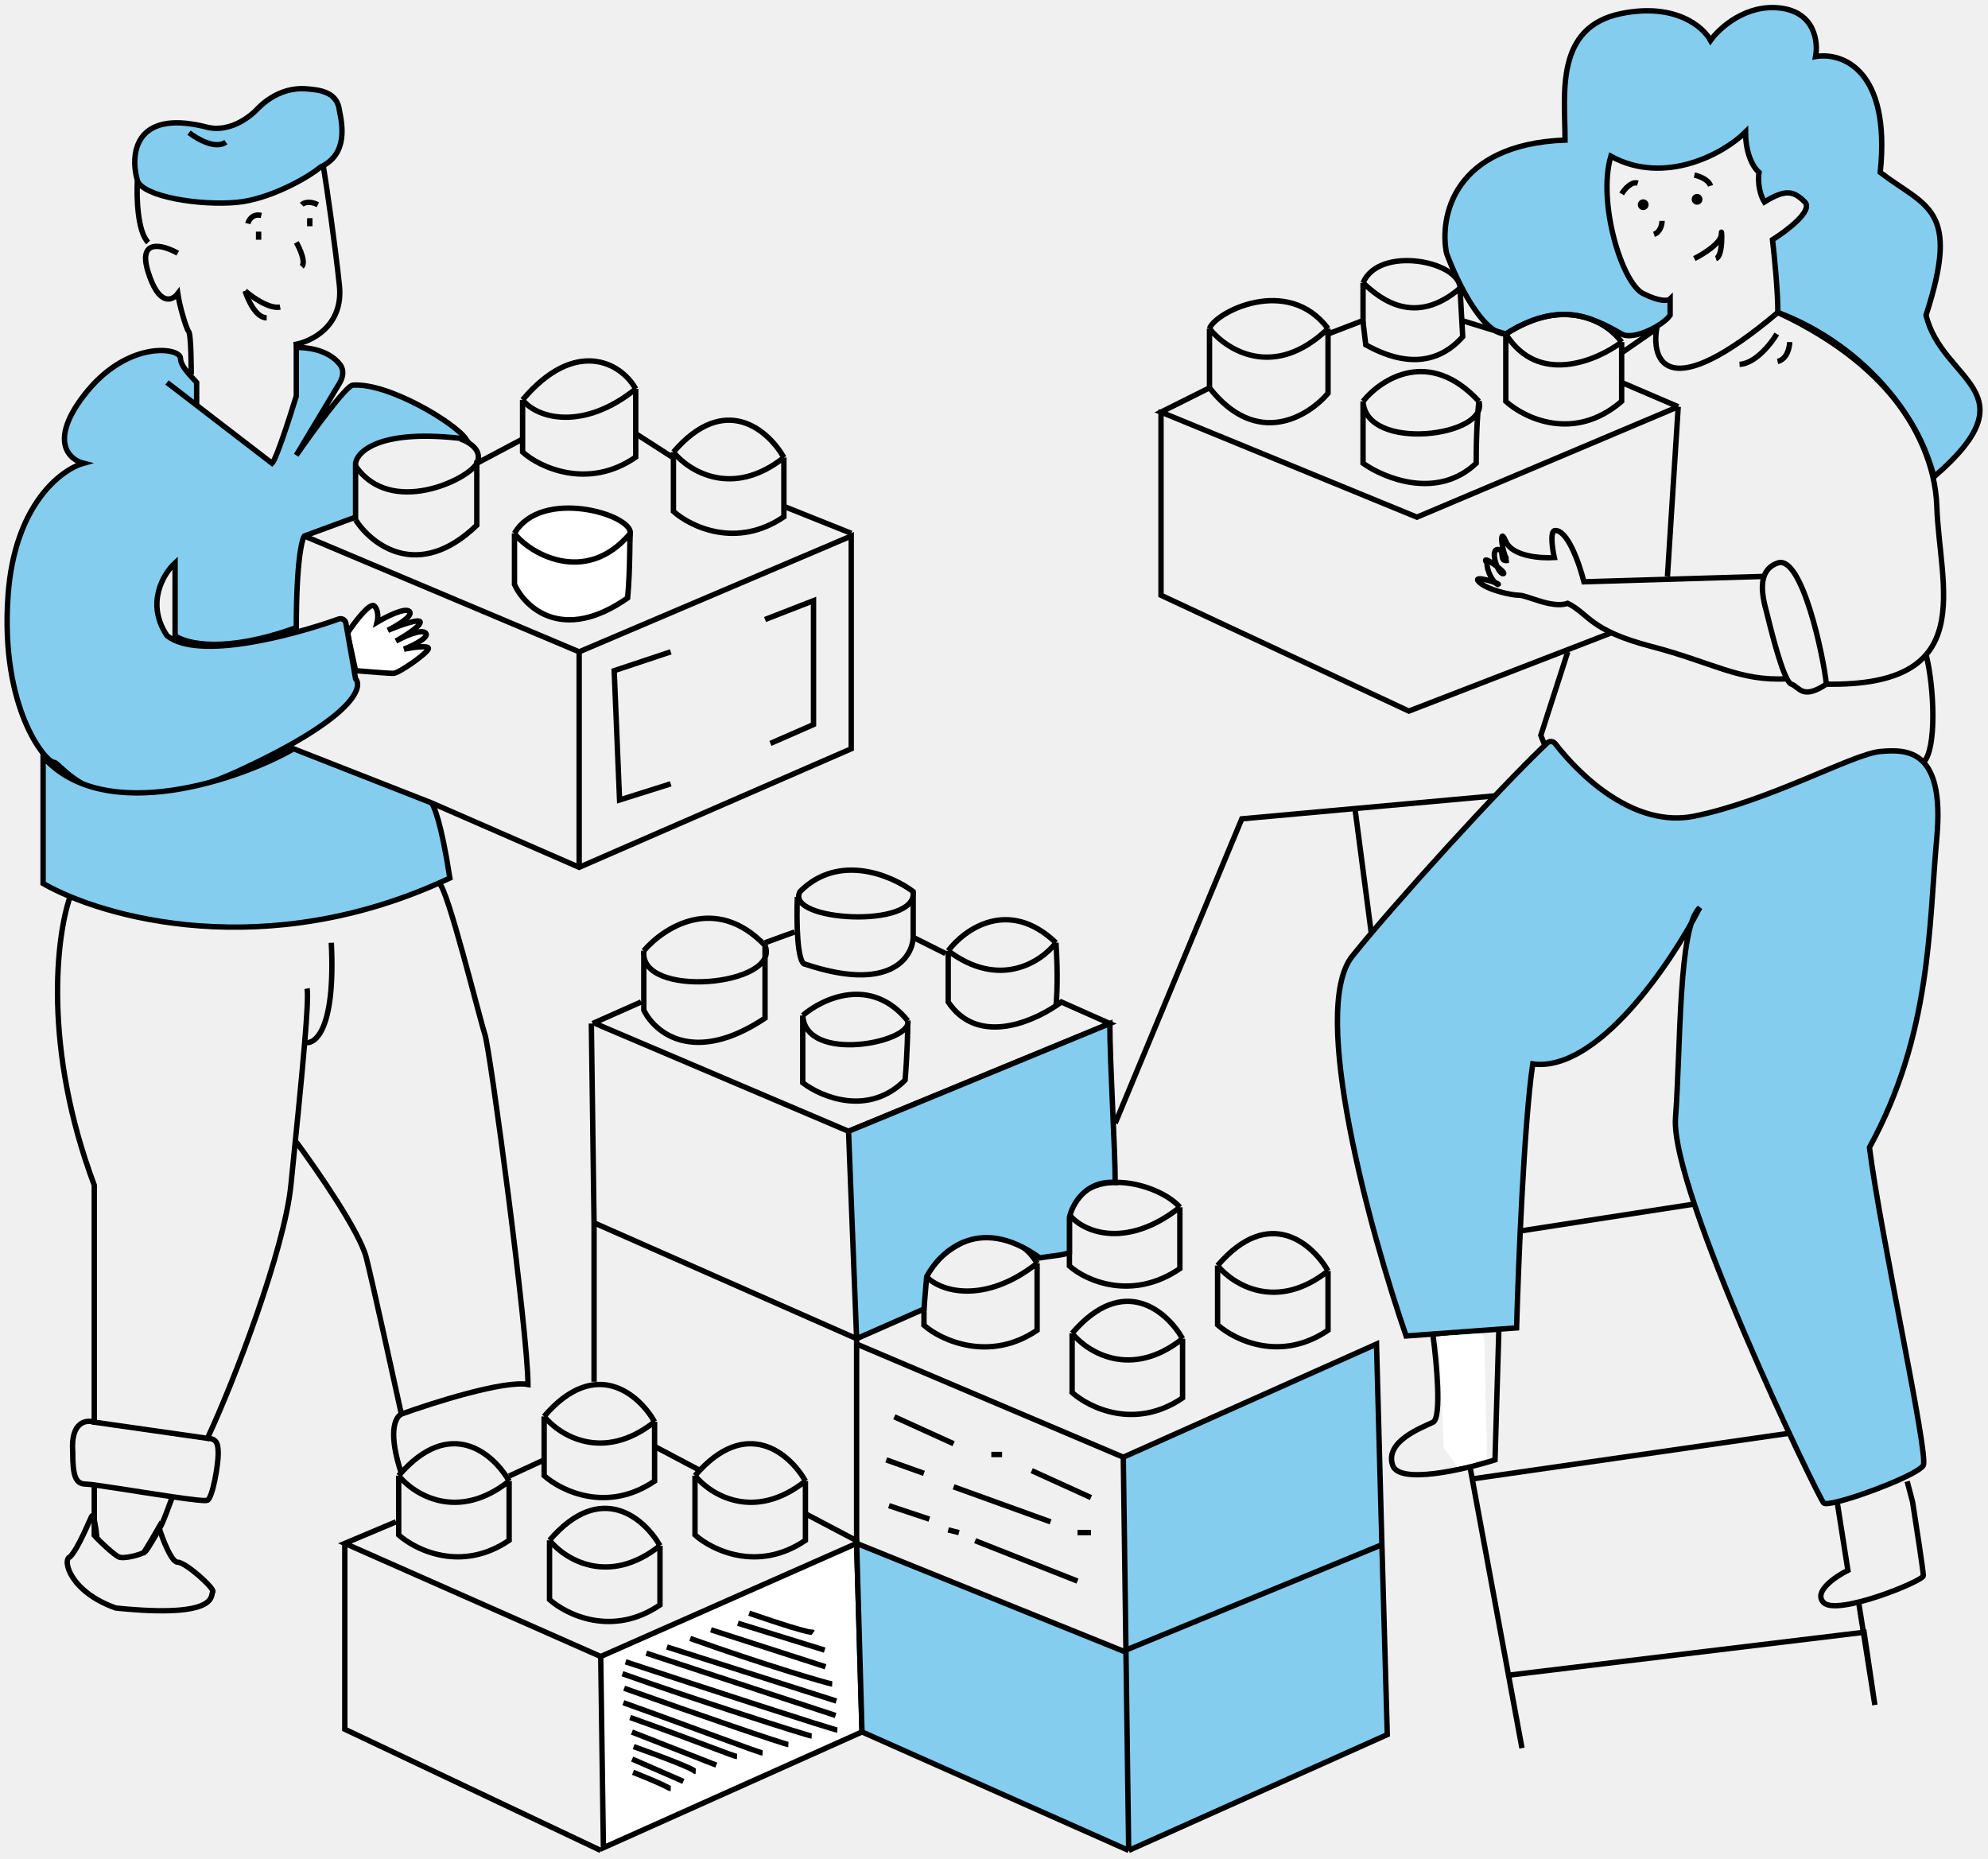
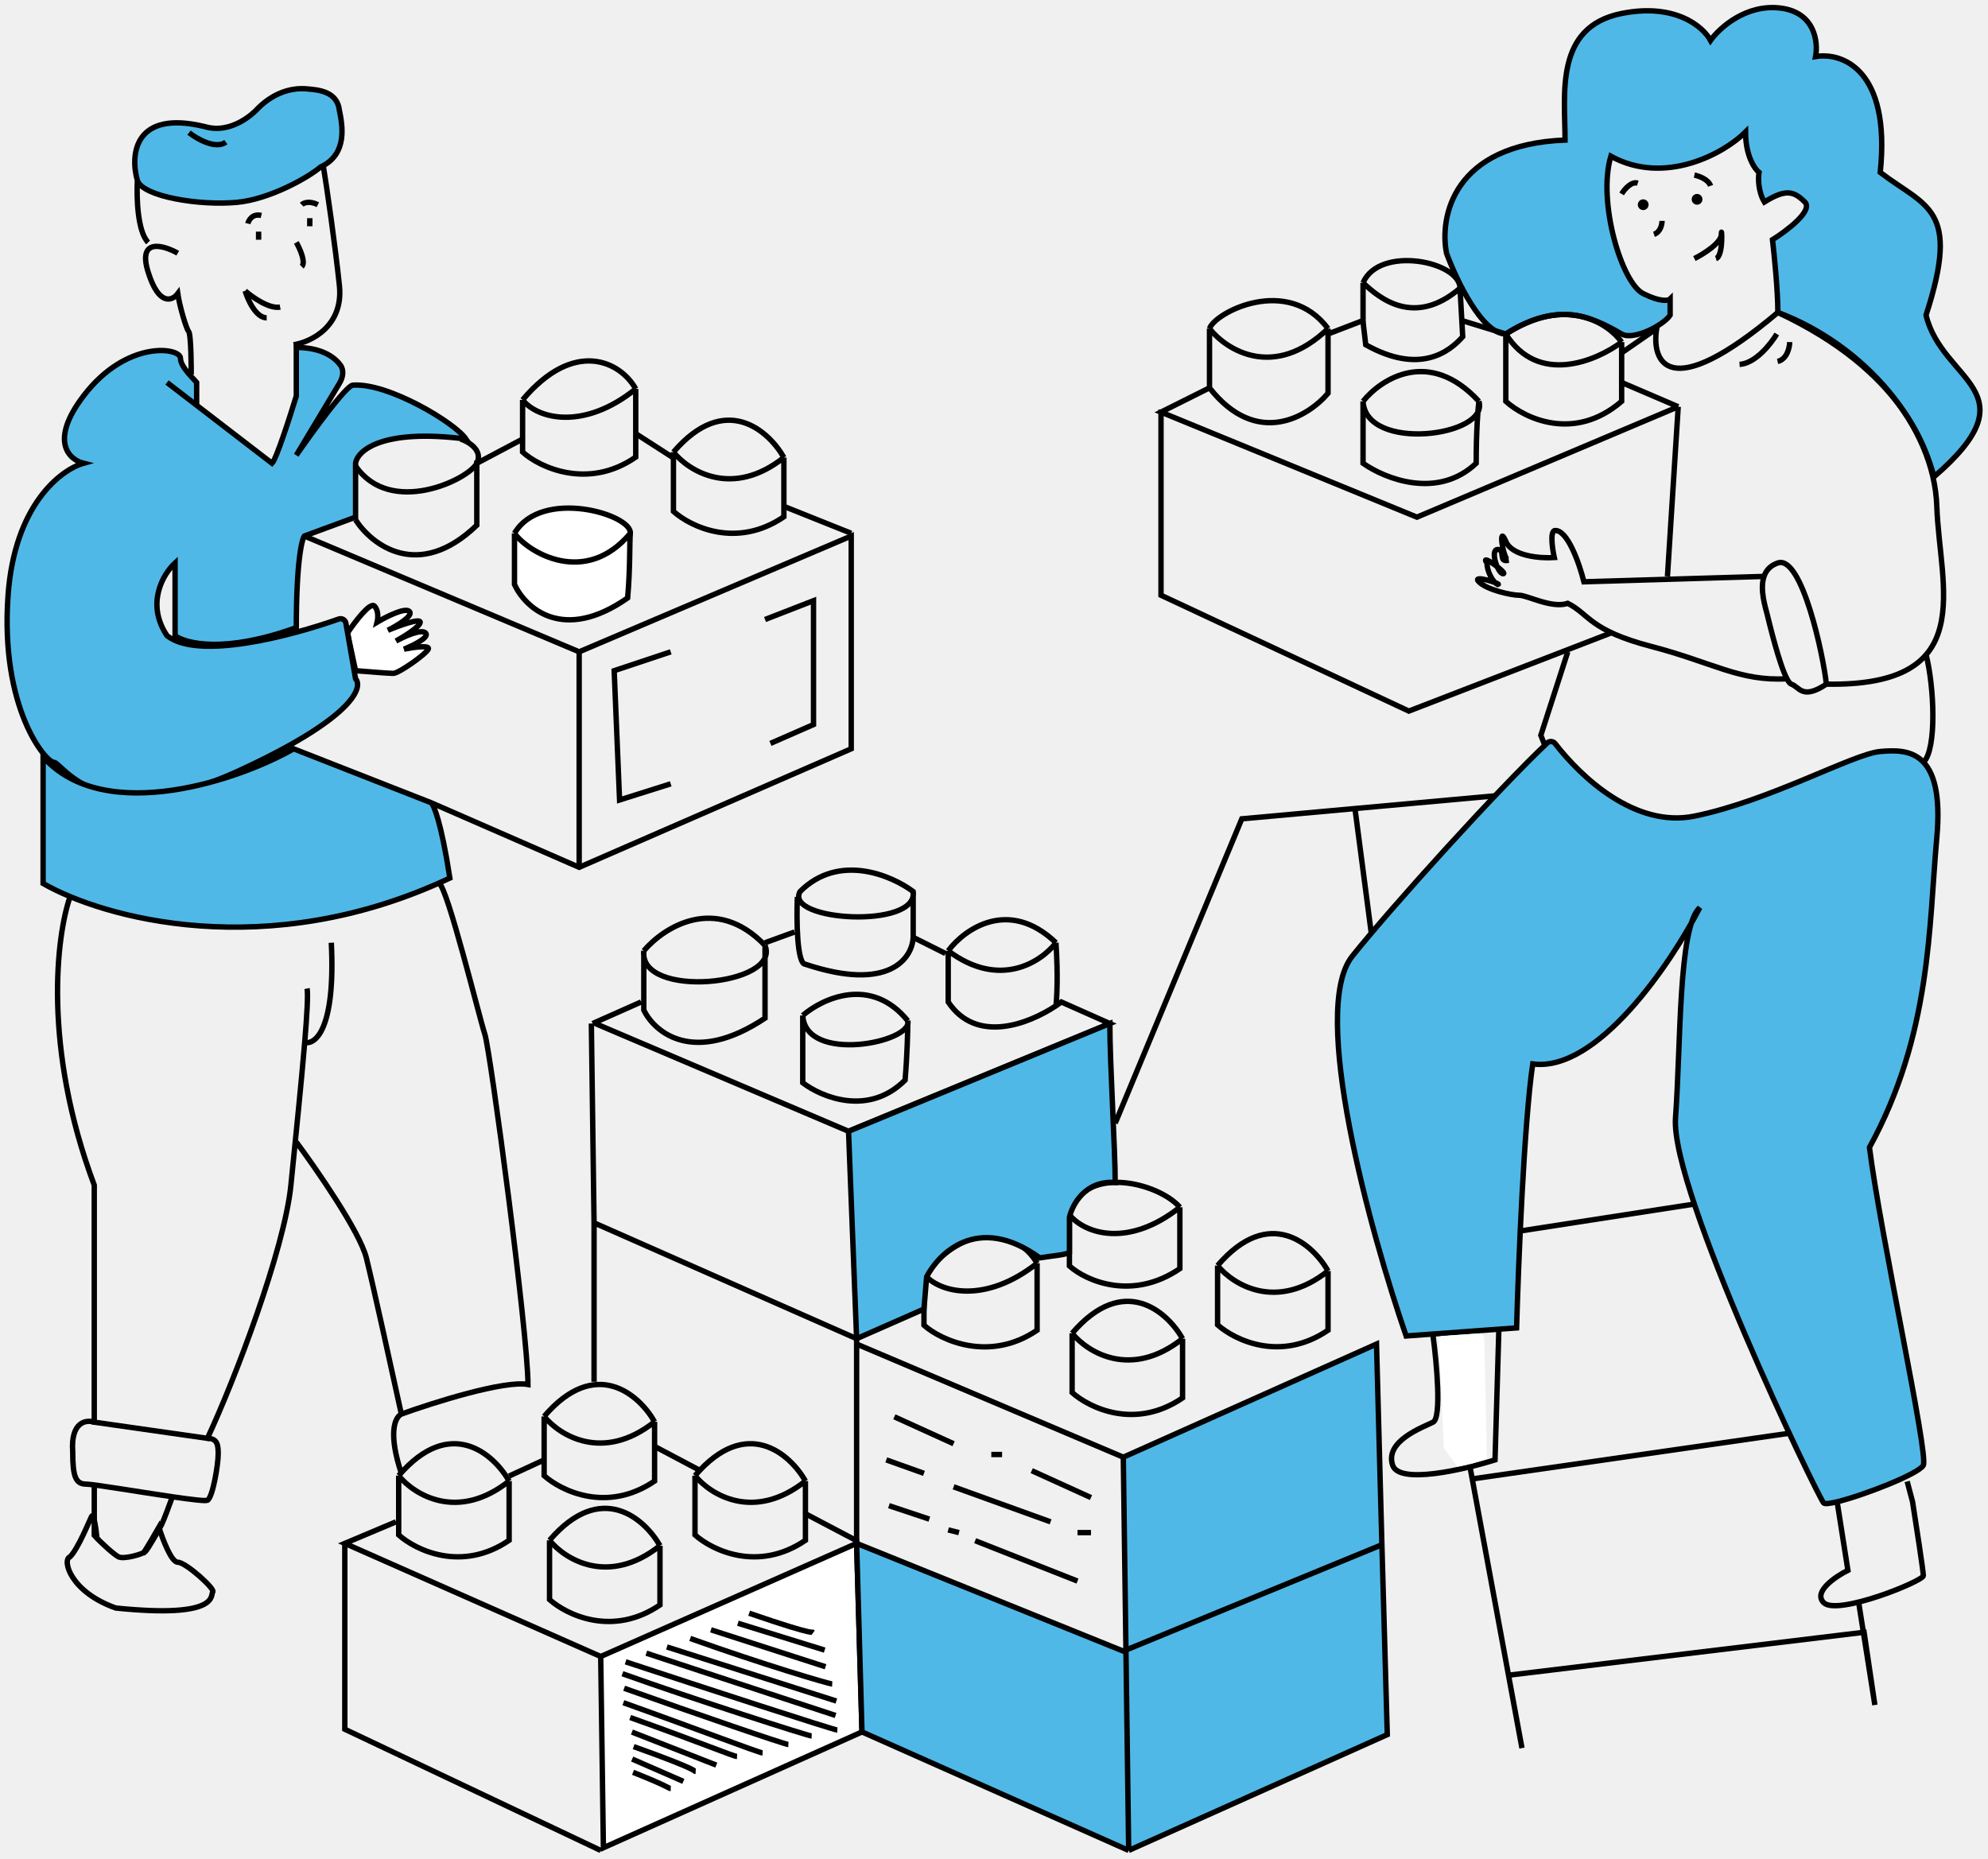
<svg xmlns="http://www.w3.org/2000/svg" viewBox="0 0 369 345" fill="none">
  <path d="M332.191 63.5C332.172 64.531 331.696 66.693 329.942 67.097" stroke="black" strokeLinecap="round" />
  <path d="M207 208.5L230.5 152L251.5 150.091M280 147.5L251.5 150.091M251.5 150.091L254.5 173L280 310.973M282.5 324.5L280 310.973M280 310.973L346 303L348 316.5L345 297.5" stroke="black" strokeLinecap="round" />
  <path d="M273.5 274.5L332.5 266L327.5 221.5L279 229" stroke="black" strokeLinecap="round" />
  <path d="M57.5 40.5V42" stroke="black" strokeLinecap="round" />
  <path d="M48 43V44.5" stroke="black" strokeLinecap="round" />
  <path d="M56 38C56.333 37.667 57.4 37.2 59 38" stroke="black" strokeLinecap="round" />
  <path d="M46 41.5C46.167 40.833 46.9 39.6 48.5 40" stroke="black" strokeLinecap="round" />
  <path d="M45.5 54C46 55.667 47.5 59 49.5 59" stroke="black" strokeLinecap="round" />
  <path d="M45.5 54C46.833 55.167 50 57.4 52 57" stroke="black" strokeLinecap="round" />
  <path d="M121.5 268.5L130 273" stroke="black" strokeLinecap="round" />
  <path d="M94.5 274L101 271" stroke="black" strokeLinecap="round" />
  <path d="M111.5 307.5L64 286.5L73.5 282.5" stroke="black" strokeLinecap="round" />
  <path d="M199 247.5V258.5C202.167 261.334 210.7 265.5 219.5 259.5C219.5 255.1 219.5 250.334 219.5 248.5M199 247.5C208.6 236.3 216.667 243.5 219.5 248.5M199 247.5C201.833 251 209.9 256.1 219.5 248.5" stroke="black" strokeLinecap="round" />
  <path d="M125 83.93V94.93C128.167 97.763 136.7 101.93 145.5 95.93C145.5 91.53 145.5 86.763 145.5 84.93M125 83.93C134.6 72.73 142.667 79.93 145.5 84.93M125 83.93C127.833 87.43 135.9 92.53 145.5 84.93" stroke="black" strokeLinecap="round" />
  <path d="M171.5 236.5V246C174.667 248.833 183.7 252.93 192.5 246.93C192.5 242.53 192.5 236.333 192.5 234.5M171.5 236.5C181.1 225.3 189.667 229.5 192.5 234.5M171.5 236.5C174.333 240 182.9 242.1 192.5 234.5" stroke="black" strokeLinecap="round" />
  <path d="M198.5 225.5V235C201.667 237.834 210.2 241.5 219 235.5C219 231.1 219 225.936 219 224.103M198.5 225.5C201 216 215 219.5 219 224.103M198.5 225.5C201.333 229 209.4 231.703 219 224.103" stroke="black" strokeLinecap="round" />
  <path d="M226 234.93V245.93C229.167 248.763 237.7 252.93 246.5 246.93C246.5 242.53 246.5 237.763 246.5 235.93M226 234.93C235.6 223.73 243.667 230.93 246.5 235.93M226 234.93C228.833 238.43 236.9 243.53 246.5 235.93" stroke="black" strokeLinecap="round" />
  <path d="M129 273.93V284.93C132.167 287.763 140.7 291.93 149.5 285.93C149.5 281.53 149.5 276.763 149.5 274.93M129 273.93C138.6 262.73 146.667 269.93 149.5 274.93M129 273.93C131.833 277.43 139.9 282.53 149.5 274.93" stroke="black" strokeLinecap="round" />
  <path d="M149.5 281L159 286V248.5L110.266 227M110.266 227V256.5M110.266 227L109.763 190M55 45C55.67 46.167 56.809 48.7 56.005 49.5" stroke="black" strokeLinecap="round" />
  <path d="M102 285.93V296.93C105.167 299.763 113.7 303.93 122.5 297.93C122.5 293.53 122.5 288.763 122.5 286.93M102 285.93C111.6 274.73 119.667 281.93 122.5 286.93M102 285.93C104.833 289.43 112.9 294.53 122.5 286.93" stroke="black" strokeLinecap="round" />
  <path d="M101 262.93V273.93C104.167 276.763 112.7 280.93 121.5 274.93C121.5 270.53 121.5 265.763 121.5 263.93M101 262.93C110.6 251.73 118.667 258.93 121.5 263.93M101 262.93C103.833 266.43 111.9 271.53 121.5 263.93" stroke="black" strokeLinecap="round" />
  <path d="M74 273.93V284.93C77.167 287.763 85.7 291.93 94.5 285.93C94.5 281.53 94.5 276.763 94.5 274.93M74 273.93C83.6 262.73 91.667 269.93 94.5 274.93M74 273.93C76.833 277.43 84.9 282.53 94.5 274.93" stroke="black" strokeLinecap="round" />
  <path d="M159 286.5L111.5 307.5L112 343L160 321.5L159 286.5Z" fill="white" />
  <path d="M64 286.5V321L111.5 343.5M111.5 307.5L159 286.5L160 321.5L112 343L111.5 307.5Z" stroke="black" strokeLinecap="round" />
  <path d="M176 284L178 284.5" stroke="black" strokeWidth="0.5" strokeLinecap="round" />
  <path d="M184 270H186" stroke="black" strokeWidth="0.5" strokeLinecap="round" />
  <path d="M200 284.5H202.5" stroke="black" strokeWidth="0.5" strokeLinecap="round" />
  <path d="M181 286L200 293.5" stroke="black" strokeWidth="0.5" strokeLinecap="round" />
  <path d="M165 279.5L172.5 282" stroke="black" strokeWidth="0.5" strokeLinecap="round" />
  <path d="M177 276L195 282.5" stroke="black" strokeWidth="0.5" strokeLinecap="round" />
  <path d="M164.5 271L171.5 273.5" stroke="black" strokeWidth="0.5" strokeLinecap="round" />
  <path d="M291 121L286 136.5L288 141.5" stroke="black" strokeLinecap="round" />
  <path d="M314.5 48.001C316.167 47.167 319.5 45.1 319.5 43.501C319.5 41.501 320 47.501 318.5 48.001" stroke="black" strokeLinecap="round" />
  <path d="M308.5 41C308.5 41.667 308.2 43.1 307 43.5" stroke="black" strokeLinecap="round" />
  <path d="M301 36C301.5 35.166 302.8 33.6 304 34" stroke="black" strokeLinecap="round" />
-   <path d="M290.496 26C269.696 26.8 267.163 40.333 268.496 47C270.33 52 275.098 62 279.498 62C288.998 56 294.998 58.5 300.998 62C303.187 63.276 308.831 60.333 309.998 58.5V55.5C309.665 55.833 308.198 56.1 304.998 54.5C300.998 52.5 296.498 37.5 298.997 29C308.996 34.5 319.998 28.5 323.998 24.5C323.998 28.9 325.665 31.333 326.498 32C326.331 33 326.298 35.5 327.498 37.5C331.498 35 332.998 35.5 334.998 37.5C336.598 39.1 331.665 42.833 328.998 44.5C329.331 47.333 329.998 54 329.998 58C353.498 69 357.498 83.5 358.998 88.5C377.498 72.5 360.498 71 357.498 58.5C363.998 38.5 357.498 38.5 348.998 32C350.998 12.8 341.831 9.667 336.998 10.5C337.498 7.833 336.898 2.3 330.498 1.5C324.098 0.7 319.165 5.167 317.498 7.5C316.165 5 310.998 0.5 300.998 2.5C288.498 5 290.496 17.5 290.496 26Z" fill="#84CDEE" stroke="black" strokeLinecap="round" />
+   <path d="M290.496 26C269.696 26.8 267.163 40.333 268.496 47C270.33 52 275.098 62 279.498 62C288.998 56 294.998 58.5 300.998 62C303.187 63.276 308.831 60.333 309.998 58.5V55.5C309.665 55.833 308.198 56.1 304.998 54.5C300.998 52.5 296.498 37.5 298.997 29C308.996 34.5 319.998 28.5 323.998 24.5C323.998 28.9 325.665 31.333 326.498 32C326.331 33 326.298 35.5 327.498 37.5C331.498 35 332.998 35.5 334.998 37.5C336.598 39.1 331.665 42.833 328.998 44.5C329.331 47.333 329.998 54 329.998 58C353.498 69 357.498 83.5 358.998 88.5C377.498 72.5 360.498 71 357.498 58.5C363.998 38.5 357.498 38.5 348.998 32C350.998 12.8 341.831 9.667 336.998 10.5C337.498 7.833 336.898 2.3 330.498 1.5C324.098 0.7 319.165 5.167 317.498 7.5C316.165 5 310.998 0.5 300.998 2.5C288.498 5 290.496 17.5 290.496 26Z" fill="#50B8E7" stroke="black" strokeLinecap="round" />
  <path d="M314.5 32.5C315.333 32.667 317.1 33.3 317.5 34.5" stroke="black" strokeLinecap="round" />
  <path d="M311.5 75.5L263 96L215.5 76.5L224.5 72M311.5 75.5L309.5 107M311.5 75.5L301 70.999M224.5 72V61M224.5 72C233.3 83.2 242.833 77.333 246.5 73V62M224.5 61C225.5 58 239 51 246.5 61M224.5 61C227.667 65 236.5 70.6 246.5 61M246.5 61V62M246.5 62L253 59.5M253 59.5V52.5M253 59.5C253 59.666 253.1 60.8 253.5 63.999C263.5 69.6 269 65.333 271.5 62.5L271 53.5M253 52.5C256.167 55.5 262.6 60.7 271 53.5M253 52.5C256 45.5 271 48.499 271 53.5M253 74.499C256.333 70.333 265.3 64.499 274.5 74.499M253 74.499C253.5 83.999 276.5 80.999 274.5 74.499M253 74.499V85.999C257 88.833 266.8 92.799 274 85.999C274 79.999 274.333 75.833 274.5 74.499M271.333 59.5L279.5 62M279.5 62V74.499C283 77.666 292.2 82.1 301 74.499C301 73.275 301 72.1 301 70.999M279.5 62C290.7 54.8 298.5 60 301 63.499M279.5 62C285.5 71.6 296.333 67 301 63.499M301 63.499C301 63.94 301 64.623 301 65.499M301 70.999C301 68.802 301 66.903 301 65.499M301 65.499L307.5 61C306.5 67.166 309.6 75.2 330 57.999C346 63.999 359 78.999 359.5 93.999C360 109 367.5 127.5 339 127M339 127C338.5 122 334.5 103 330 104.5C328.579 104.973 327.806 105.896 327.429 107M339 127C334.5 130 334 127.5 332.5 127C332.25 126.916 331.971 126.554 331.679 126M327.429 107C326.614 109.391 327.658 112.631 328 114C328.417 115.666 330.221 123.231 331.679 126M327.429 107L294 108C293.167 104.666 290.9 98.1 288.5 98.499C287.7 98.9 288.167 102 288.5 103.5C286 103.666 280.7 103.3 279.5 100.5C278 96.999 279 104 280 104C278 104.5 279.5 102 278 102C276.5 102 278 106.5 279 106.5C280 106.5 274.5 102.5 276 104.5C276 106 277 108 278 108.5C279 108.5 273 106.5 274.5 108C276 109.5 280.5 110.5 282 110.5C283.5 110.5 288 113 291 112C295 114 295 117 306.5 120C318 123 322.859 126.5 331.679 126" stroke="black" strokeLinecap="round" />
-   <path d="M260.998 248C254.331 228.667 242.998 187.5 250.998 177.5C258.751 167.808 278.247 146.362 287.179 137.919C287.613 137.508 288.304 137.574 288.669 138.047C293.481 144.277 303.509 153.734 314.498 151.5C328.498 148.654 343.998 139.929 348.998 139.5C353.998 139.071 360.998 139 359.498 155.5C357.998 172 358.498 192 346.998 213C348.998 229 357.998 270 356.998 272C356.214 273.569 345.896 277.597 340.998 278.78C339.651 279.106 338.714 279.216 338.498 279C337.498 278 309.997 221 310.998 207.5C311.842 196.107 311.618 178.66 313.931 171.388C307.81 182.18 295.459 198.961 284.498 197.5C282.898 208.3 281.831 234.667 281.498 246.5L278.21 246.741L260.998 248Z" fill="#84CDEE" />
+   <path d="M260.998 248C254.331 228.667 242.998 187.5 250.998 177.5C258.751 167.808 278.247 146.362 287.179 137.919C287.613 137.508 288.304 137.574 288.669 138.047C293.481 144.277 303.509 153.734 314.498 151.5C328.498 148.654 343.998 139.929 348.998 139.5C353.998 139.071 360.998 139 359.498 155.5C357.998 172 358.498 192 346.998 213C348.998 229 357.998 270 356.998 272C356.214 273.569 345.896 277.597 340.998 278.78C339.651 279.106 338.714 279.216 338.498 279C337.498 278 309.997 221 310.998 207.5C311.842 196.107 311.618 178.66 313.931 171.388C307.81 182.18 295.459 198.961 284.498 197.5C282.898 208.3 281.831 234.667 281.498 246.5L278.21 246.741L260.998 248Z" fill="#50B8E7" />
  <path d="M357.498 121.5C358.998 127.333 359.539 139 357.039 141.5M265.998 248C266.665 253 267.598 263.2 265.998 264C263.998 265 256.998 267.5 258.498 272C259.698 275.6 271.665 272.833 277.498 271L278.21 246.741M278.21 246.741L281.498 246.5C281.831 234.667 282.898 208.3 284.498 197.5C296.498 199.1 310.165 178.833 315.498 168.5C311.498 172 311.998 194 310.998 207.5C309.997 221 337.498 278 338.498 279C338.714 279.216 339.651 279.106 340.998 278.78M278.21 246.741L260.998 248C254.331 228.667 242.998 187.5 250.998 177.5C258.751 167.808 278.247 146.362 287.179 137.919C287.613 137.508 288.304 137.574 288.669 138.047C293.481 144.277 303.509 153.734 314.498 151.5C328.498 148.654 343.998 139.929 348.998 139.5C353.998 139.071 360.998 139 359.498 155.5C357.998 172 358.498 192 346.998 213C348.998 229 357.998 270 356.998 272C356.214 273.569 345.896 277.597 340.998 278.78M340.998 278.78L342.998 291.5C340.665 292.667 336.498 295.5 338.498 297.5C340.998 300 356.998 293.5 356.998 292.5C356.998 291.7 355.665 283.02 354.998 278.78L353.998 275" stroke="black" strokeLinecap="round" />
-   <path d="M37.998 23.5C24.798 20.3 24.164 28.834 25.498 33.5C26.497 36.501 37.028 38.212 43.998 37.561C49.998 37 57.165 33 59.498 31C59.672 30.92 59.838 30.836 59.998 30.749C64.619 28.229 63.481 22.916 62.998 20.5C62.598 16.9 58.998 16.682 56.998 16.5C51.498 16 47.998 20 47.498 20.5C47.145 20.854 42.998 25 37.998 23.5Z" fill="#84CDEE" />
+   <path d="M37.998 23.5C24.798 20.3 24.164 28.834 25.498 33.5C26.497 36.501 37.028 38.212 43.998 37.561C49.998 37 57.165 33 59.498 31C59.672 30.92 59.838 30.836 59.998 30.749C64.619 28.229 63.481 22.916 62.998 20.5C62.598 16.9 58.998 16.682 56.998 16.5C51.498 16 47.998 20 47.498 20.5C47.145 20.854 42.998 25 37.998 23.5Z" fill="#50B8E7" />
  <path d="M54.498 64C57.664 63.5 63.798 60.6 62.998 53C62.198 45.4 60.665 34.749 59.998 30.749M25.498 33.5C25.331 36.5 25.498 43 27.498 45M25.498 33.5C24.164 28.834 24.798 20.3 37.998 23.5C42.998 25 47.145 20.854 47.498 20.5C47.998 20 51.498 16 56.998 16.5C58.998 16.682 62.598 16.9 62.998 20.5C63.498 23 64.698 28.6 59.498 31C57.165 33 49.998 37 43.998 37.561C37.028 38.212 26.497 36.501 25.498 33.5Z" stroke="black" strokeLinecap="round" />
  <path d="M215.5 76V110.5L261.5 132L299 117.5" stroke="black" strokeLinecap="round" />
  <path d="M95.496 98.999C100.496 90.499 117.346 95.499 116.996 98.999C116.83 100.666 116.996 105.5 116.496 111C104.496 119.4 97.496 112.833 95.496 108.5V98.999Z" fill="white" />
  <path d="M69.496 112.5C68.696 111.7 65.83 115.5 64.496 117.5L65.996 124.5C67.996 124.666 72.196 125 72.996 125C73.996 125 78.996 121.5 79.496 120.5C79.896 119.7 76.663 120.166 74.996 120.5C76.663 119.833 79.796 118.3 78.996 117.5C78.196 116.7 74.996 118.166 73.496 119C74.996 118.166 77.996 116.3 77.996 115.5C77.996 114.7 73.996 116.166 71.996 117C73.663 116.166 76.796 114.3 75.996 113.5C75.196 112.7 71.663 114.5 69.996 115.5C70.163 114.833 70.296 113.3 69.496 112.5Z" fill="white" />
  <path d="M95.496 98.999C97.996 102.5 108.596 108.999 116.996 98.999M95.496 98.999C100.496 90.499 117.346 95.499 116.996 98.999M95.496 98.999V108.5C97.496 112.833 104.496 119.4 116.496 111C116.996 105.5 116.83 100.666 116.996 98.999M17.996 285.5C17.829 283.833 17.396 280.7 16.996 281.5C16.496 282.5 14.496 287.5 12.996 289C11.496 289.5 12.996 295.5 21.496 298.5C40.996 300.5 38.996 296 39.496 295.5C39.996 295 34.496 290 32.996 290C31.796 290 30.163 285.666 29.496 283.5C28.829 284.666 27.296 287.3 26.496 288.5M64.496 117.5C65.83 115.5 68.696 111.7 69.496 112.5C70.296 113.3 70.163 114.833 69.996 115.5C71.663 114.5 75.196 112.7 75.996 113.5C76.796 114.3 73.663 116.166 71.996 117C73.996 116.166 77.996 114.7 77.996 115.5C77.996 116.3 74.996 118.166 73.496 119C74.996 118.166 78.196 116.7 78.996 117.5C79.796 118.3 76.663 119.833 74.996 120.5C76.663 120.166 79.896 119.7 79.496 120.5C78.996 121.5 73.996 125 72.996 125C72.196 125 67.996 124.666 65.996 124.5L64.496 117.5Z" stroke="black" strokeLinecap="round" />
  <path d="M32.996 47C30.329 45.5 25.496 44.1 27.496 50.5C29.496 56.9 31.996 55.833 32.996 54.5C33.329 56.833 34.6 61.1 35 61.5C35.5 62 35.496 69 35.496 69.5" stroke="black" strokeLinecap="round" />
  <path d="M66 96.5C69 101.167 77.7 107.9 88.5 97.5C88.5 91.9 88.5 87.167 88.5 85.5" stroke="black" strokeLinecap="round" />
  <path d="M145.5 94L158 99" stroke="black" strokeLinecap="round" />
  <path d="M118 80.5L125 85" stroke="black" strokeLinecap="round" />
  <path d="M88.5 86L97 81.5" stroke="black" strokeLinecap="round" />
  <path d="M142 115L151 111.5V134.5L143 138" stroke="black" strokeLinecap="round" />
  <path d="M107.5 121V161" stroke="black" strokeLinecap="round" />
  <path d="M124.5 121L114 124.5L115 148.5L124.5 145.5" stroke="black" strokeLinecap="round" />
-   <path d="M36.498 75.231L50.498 86C51.297 85.2 53.831 77.333 54.998 73.5V64.5C59.556 64.5 62.018 66.191 63.178 67.766C63.915 68.768 63.643 70.091 63.004 71.158L54.998 84.5C57.998 80.167 64.298 71.5 65.498 71.5C71.998 71 84.498 78.5 86.498 81.5C70.898 79.5 66.331 83.667 65.998 86V96L56.498 99.5C55.998 100.167 54.998 104.5 54.998 116.5C41.798 121.3 34.498 119.5 32.498 118V104.5C30.331 106.5 26.998 112 30.998 118C36.745 122.598 53.962 118.081 62.873 114.91C63.462 114.7 64.097 115.069 64.204 115.686L65.998 126C67.498 127.667 65.298 133.4 44.498 143C18.498 155 11.497 141.5 9.997 141.5C8.497 141.5 -0.003 131.5 1.497 110.5C2.697 93.7 11.331 87.167 15.498 86C12.831 85.333 9.098 81.9 15.498 73.5C23.498 63 33.498 64.5 33.498 66.5C33.498 68.1 35.831 70.167 36.498 71V75.231Z" fill="#84CDEE" />
+   <path d="M36.498 75.231L50.498 86C51.297 85.2 53.831 77.333 54.998 73.5V64.5C59.556 64.5 62.018 66.191 63.178 67.766C63.915 68.768 63.643 70.091 63.004 71.158L54.998 84.5C57.998 80.167 64.298 71.5 65.498 71.5C71.998 71 84.498 78.5 86.498 81.5C70.898 79.5 66.331 83.667 65.998 86V96L56.498 99.5C55.998 100.167 54.998 104.5 54.998 116.5C41.798 121.3 34.498 119.5 32.498 118V104.5C30.331 106.5 26.998 112 30.998 118C36.745 122.598 53.962 118.081 62.873 114.91C63.462 114.7 64.097 115.069 64.204 115.686L65.998 126C67.498 127.667 65.298 133.4 44.498 143C18.498 155 11.497 141.5 9.997 141.5C8.497 141.5 -0.003 131.5 1.497 110.5C2.697 93.7 11.331 87.167 15.498 86C12.831 85.333 9.098 81.9 15.498 73.5C23.498 63 33.498 64.5 33.498 66.5C33.498 68.1 35.831 70.167 36.498 71V75.231Z" fill="#50B8E7" />
  <path d="M54.998 212C58.831 217.167 66.798 228.7 67.998 233.5C69.198 238.3 72.831 254.833 74.498 262.5M74.498 262.5C80.498 260.333 93.598 256.2 97.998 257C97.998 247.5 90.998 195 89.998 192C88.998 189 82.998 164.5 81.498 164M74.498 262.5C73.165 263.167 72.098 266.3 74.498 273.5M17.498 264C15.998 263.5 13.098 263.9 13.498 269.5C13.498 274 13.998 275.5 15.998 275.5C17.284 275.5 25.811 276.948 31.998 277.848M38.498 267C40.498 267 40.498 268.5 40.498 270C40.498 271.803 39.498 278 38.498 278.5C38.141 278.678 35.429 278.348 31.998 277.848M17.498 276L17.498 285C18.664 286.333 21.198 288.6 21.998 289C22.998 289.5 26.498 288.5 26.998 288C27.498 287.5 29.498 284 29.998 283C30.398 282.2 31.498 279.232 31.998 277.848M30.998 71L36.498 75.231M36.498 75.231L50.498 86C51.297 85.2 53.831 77.333 54.998 73.5C54.998 72.667 54.998 69.7 54.998 64.5C59.556 64.5 62.018 66.191 63.178 67.766C63.915 68.768 63.643 70.091 63.004 71.158L54.998 84.5C57.998 80.167 64.298 71.5 65.498 71.5C71.998 71 84.498 78.5 86.498 81.5C70.898 79.5 66.331 83.667 65.998 86V96L56.498 99.5C55.998 100.167 54.998 104.5 54.998 116.5C41.798 121.3 34.498 119.5 32.498 118V104.5C30.331 106.5 26.998 112 30.998 118C36.745 122.598 53.962 118.081 62.873 114.91C63.462 114.7 64.097 115.069 64.204 115.686L65.998 126C67.498 127.667 65.298 133.4 44.498 143C18.498 155 11.497 141.5 9.997 141.5C8.497 141.5 -0.003 131.5 1.497 110.5C2.697 93.7 11.331 87.167 15.498 86C12.831 85.333 9.098 81.9 15.498 73.5C23.498 63 33.498 64.5 33.498 66.5C33.498 68.1 35.831 70.167 36.498 71V75.231Z" stroke="black" strokeLinecap="round" />
  <path d="M85.5 81.5C87 82 89.7 83.6 88.5 86C87 89 72.5 96 66 86.5" stroke="black" strokeLinecap="round" />
  <path d="M12.996 166.5C10.496 173.667 7.896 194.4 17.496 220C17.496 247.6 17.496 260.833 17.496 264L38.496 267C43.496 256.333 52.801 231.947 53.996 220C54.88 211.157 55.938 200.923 56.556 193.5M56.996 183.5C57.201 184.526 56.985 188.332 56.556 193.5M56.556 193.5C58.536 194 62.296 191 61.496 175" stroke="black" strokeLinecap="round" />
-   <path d="M8 164V140.5C19.5 153.5 45 144.5 54.5 139L80 149C80.5 149.333 81.9 152.6 83.5 163C49.5 179 19 170.333 8 164Z" fill="#84CDEE" />
+   <path d="M8 164V140.5C19.5 153.5 45 144.5 54.5 139L80 149C80.5 149.333 81.9 152.6 83.5 163C49.5 179 19 170.333 8 164Z" fill="#50B8E7" />
  <path d="M80 149C80.5 149.333 81.9 152.6 83.5 163C49.5 179 19 170.333 8 164V140.5C19.5 153.5 45 144.5 54.5 139L80 149ZM80 149L107.5 161L158 139V99.5L107.5 121L56.5 99.5" stroke="black" strokeLinecap="round" />
  <path d="M110.5 190L157.5 210L206 190L197 186C196.692 186.231 196.358 186.468 196 186.707M176 176.5C176 177 176 179.6 176 186C181.23 193.846 190.939 190.089 196 186.707M176 176.5C179 172.5 187.2 166.6 196 175M176 176.5C185.6 183.7 193.333 178.5 196 175M196 175C196.4 181 196.167 185.305 196 186.707M175.5 177L169.5 174M169.5 174V165.5M169.5 174C169.333 177.833 165.1 184.2 149.5 179C147.9 179 147.833 170.667 148 166.5M169.5 165.5C165.5 162.5 155.7 158.3 148.5 165.5C145.5 171 170.5 172.5 169.5 165.5ZM149 188.5C152.667 185.333 161.7 181.1 168.5 189.5M149 188.5C149.5 197.5 169.5 193.5 168.5 189.5M149 188.5V201C152.5 203.667 161.2 207.3 168 200.5C168.4 195.7 168.5 191.167 168.5 189.5M119.5 176.5C123.167 172.167 132.8 165.9 142 175.5M119.5 176.5C118.5 185.5 145 183 142 175.5M119.5 176.5V187.5C121.5 191.667 128.8 197.8 142 189C142 182.6 142 177.333 142 175.5M110 190L119 186" stroke="black" strokeLinecap="round" />
  <path d="M147.5 173L142 175" stroke="black" strokeLinecap="round" />
-   <path d="M171.5 243L159 248.5L157.5 210L206 190C206 197.333 207 213.5 207 219.5C201.4 219.1 199 223.667 198.5 226V232.5C197.5 233 195.4 233.1 193 233.5C181.4 225.1 174.167 232.833 172 237L171.5 243Z" fill="#84CDEE" />
-   <path d="M208.99 306.298L208.5 270.5L255.5 249.5L256.5 286.75L257.5 322L209.5 343.5L160 321.5L159 286.5L208.5 306.5L208.99 306.298Z" fill="#84CDEE" />
+   <path d="M171.5 243L159 248.5L157.5 210L206 190C206 197.333 207 213.5 207 219.5C201.4 219.1 199 223.667 198.5 226V232.5C197.5 233 195.4 233.1 193 233.5C181.4 225.1 174.167 232.833 172 237L171.5 243Z" fill="#50B8E7" />
+   <path d="M208.99 306.298L208.5 270.5L255.5 249.5L256.5 286.75L257.5 322L209.5 343.5L160 321.5L159 286.5L208.5 306.5L208.99 306.298Z" fill="#50B8E7" />
  <path d="M159 249.5L208.5 270.5M208.5 270.5L209.5 343.5M208.5 270.5L255.5 249.5L256.5 286.75M209.5 343.5L160 321.5L159 286.5L208.5 306.5L256.5 286.75M209.5 343.5L257.5 322L256.5 286.75M159 248.5L171.5 243L172 237C174.167 232.833 181.4 225.1 193 233.5C195.4 233.1 197.5 233 198.5 232.5V226C199 223.667 201.4 219.1 207 219.5C207 213.5 206 197.333 206 190L157.5 210L159 248.5Z" stroke="black" strokeLinecap="round" />
  <path d="M191.5 273L202.5 278" stroke="black" strokeWidth="0.5" strokeLinecap="round" />
  <path d="M166 263L177 268" stroke="black" strokeWidth="0.5" strokeLinecap="round" />
  <path d="M97 74.233V83.907C100.167 86.792 109.2 90.964 118 84.854C118 80.373 118 74.063 118 72.196M97 74.233C106.6 62.827 115.167 67.104 118 72.196M97 74.233C99.833 77.796 108.4 79.935 118 72.196" stroke="black" strokeLinecap="round" />
  <path d="M267.059 248.264L267.498 248L274.998 247.5L275.498 248.265L275.998 270.765L272.998 271.765L270.498 272.265L267.998 268.765L267.059 248.264Z" fill="white" />
  <path d="M329.793 62C328.726 63.803 325.851 67.457 322.884 67.642" stroke="black" strokeLinecap="round" />
  <circle cx="305" cy="38" r="1" fill="black" />
  <circle cx="315" cy="37" r="1" fill="black" />
  <path d="M155.422 321.147C154.671 321.111 130.447 313.213 116.119 308.485" stroke="black" strokeWidth="0.5" strokeLinecap="round" />
  <path d="M150.656 322.258C149.945 322.223 129.082 315.534 115.528 310.694" stroke="black" strokeWidth="0.5" strokeLinecap="round" />
  <path d="M146.336 323.837C145.625 323.802 129.406 318.235 115.851 313.395" stroke="black" strokeWidth="0.5" strokeLinecap="round" />
  <path d="M141.547 325.394C140.836 325.359 129.26 320.914 115.706 316.074" stroke="black" strokeWidth="0.5" strokeLinecap="round" />
  <path d="M136.805 326.057C136.093 326.022 130.521 323.661 116.967 318.821" stroke="black" strokeWidth="0.5" strokeLinecap="round" />
  <path d="M129.129 328.816C128.418 328.781 131.171 329.065 117.616 324.225M132.955 327.66L117.292 321.524" stroke="black" strokeWidth="0.5" strokeLinecap="round" />
  <path d="M124.5 332C124.072 331.991 124.171 331.628 117.5 329M126.845 330.681L117.337 326.538" stroke="black" strokeWidth="0.5" strokeLinecap="round" />
  <path d="M150.943 303.073C150.378 302.661 152.667 304.144 139.05 299.465M153.068 306.314L136.962 301.321" stroke="black" strokeWidth="0.5" strokeLinecap="round" />
  <path d="M154.469 312.597C153.757 312.562 141.665 308.987 128.11 304.147M155.094 318.446L119.965 306.883M155.238 315.768L123.791 305.727M153.23 309.403L131.96 302.545" stroke="black" strokeWidth="0.5" strokeLinecap="round" />
  <path d="M35.086 24.625C36.568 25.79 40.01 27.774 41.926 26.39" stroke="black" strokeWidth="0.5" strokeLinecap="round" />
</svg>
